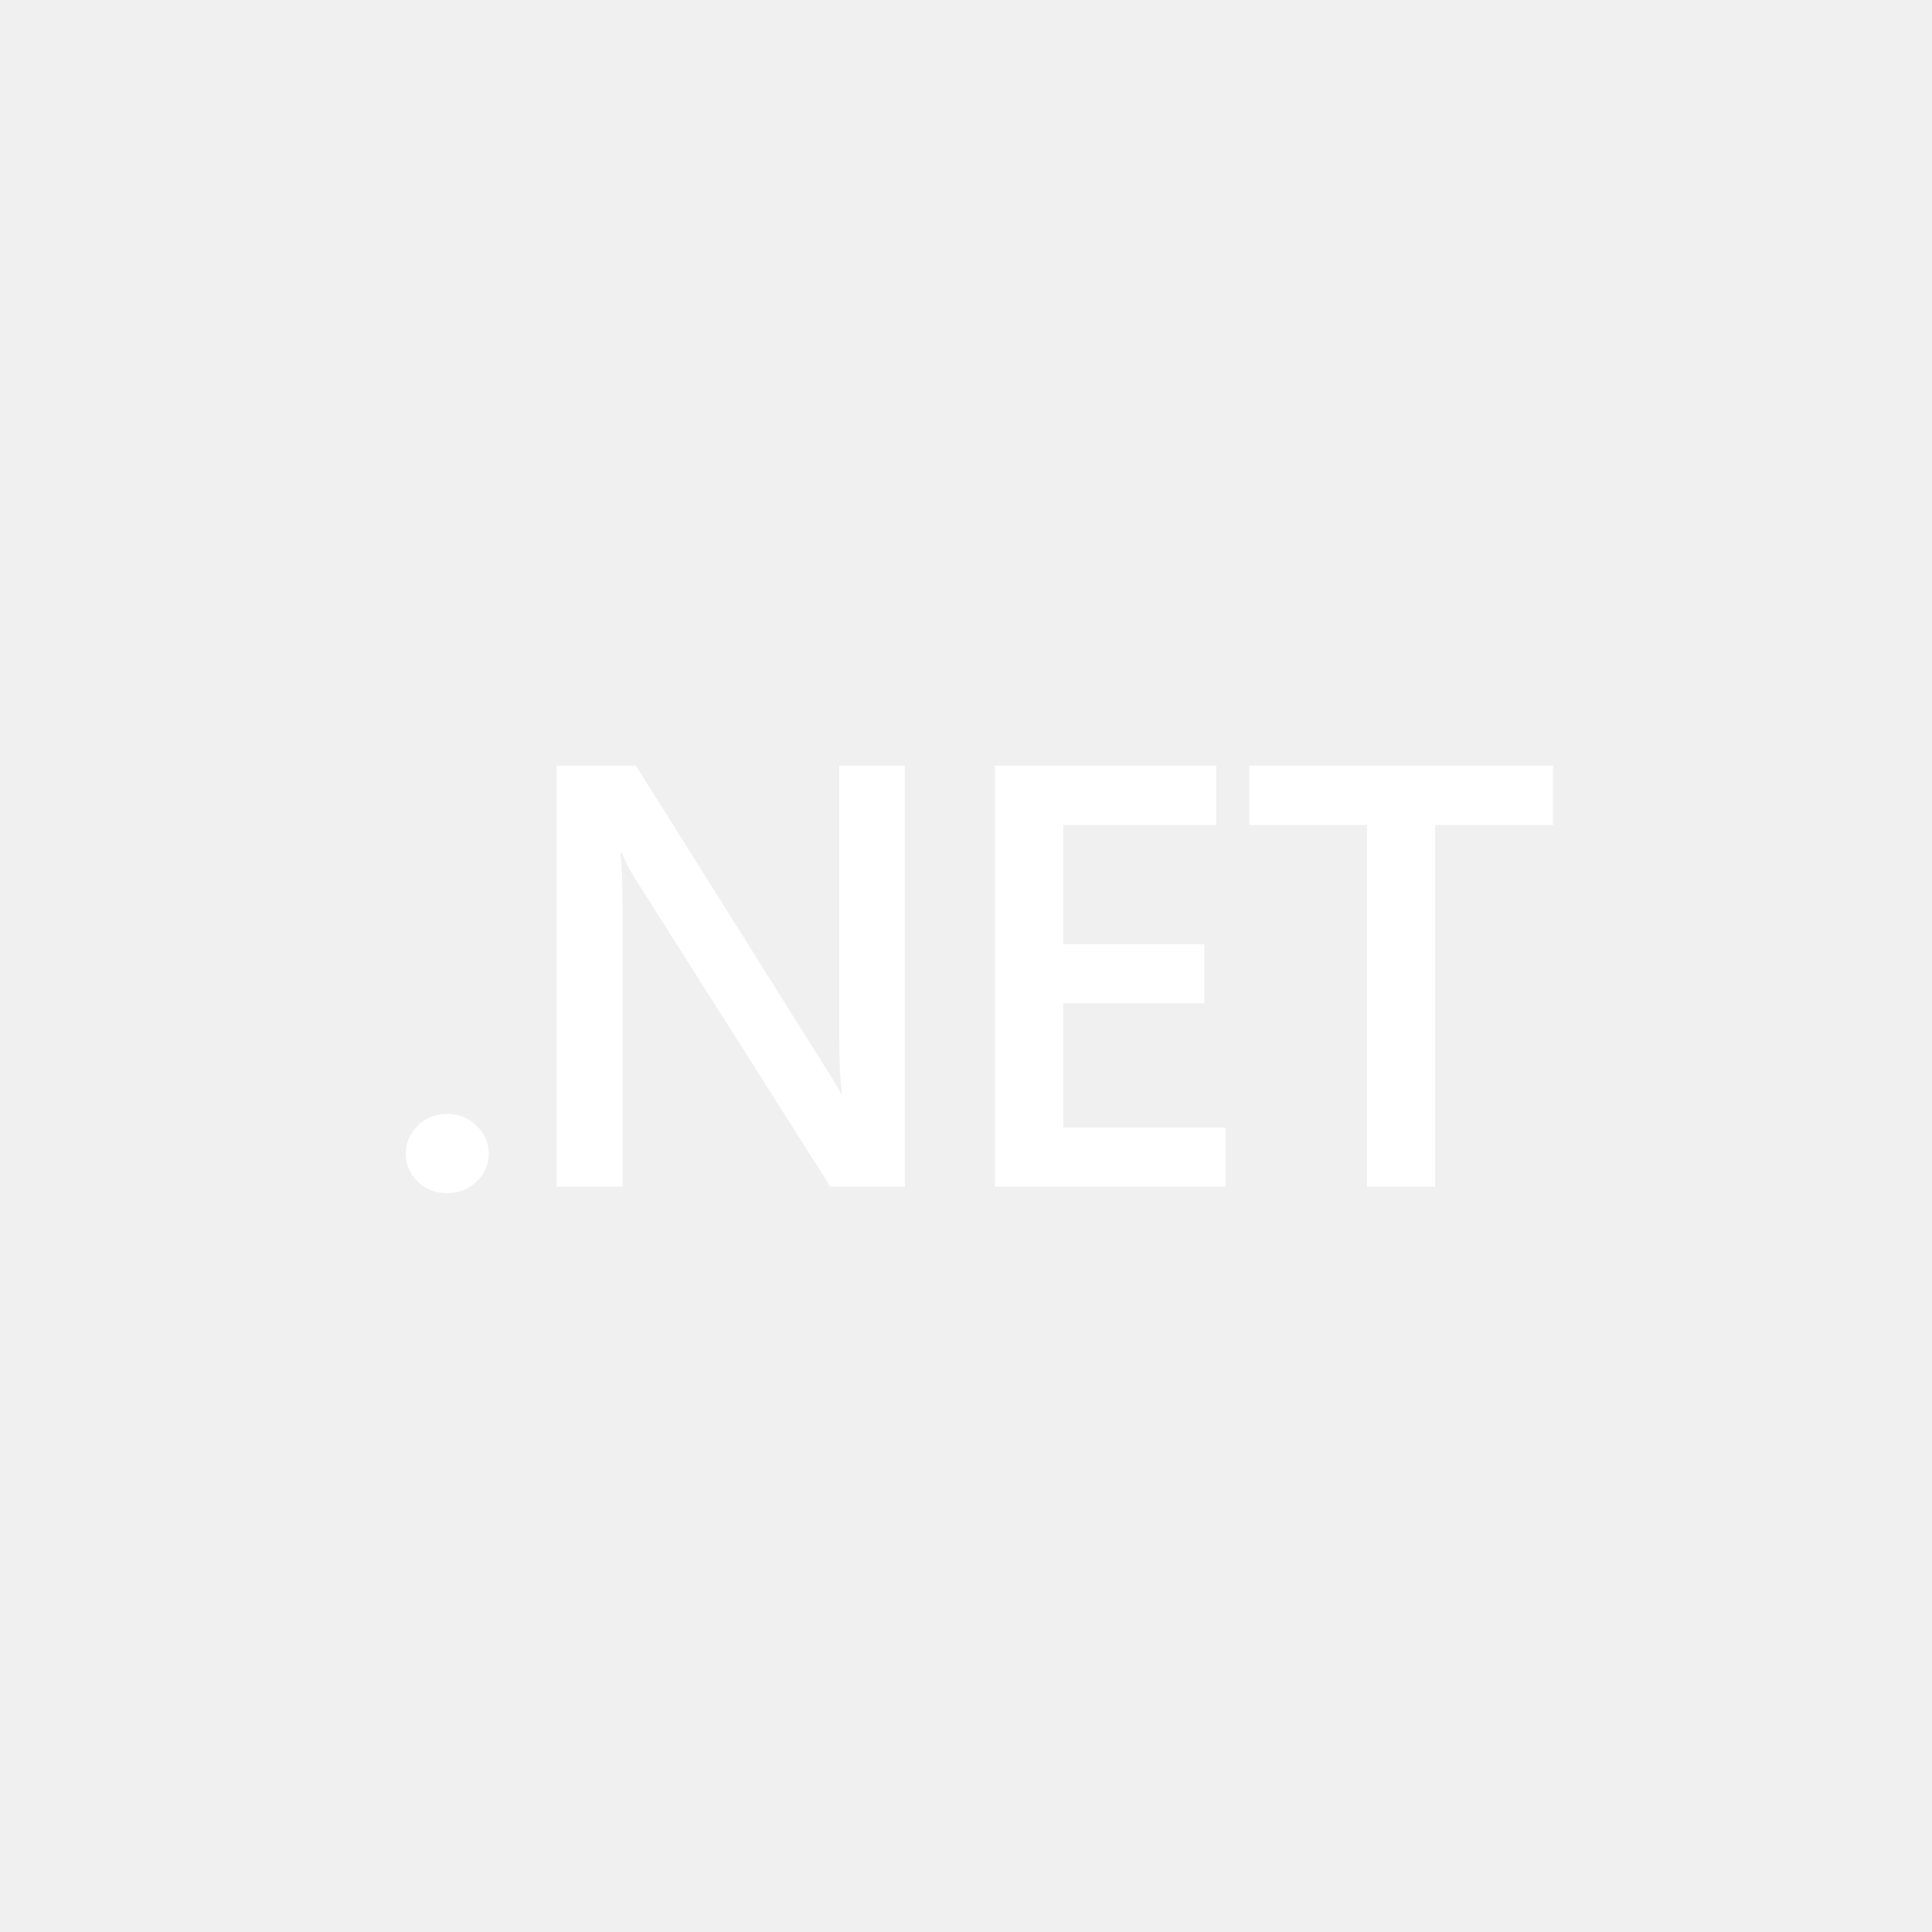
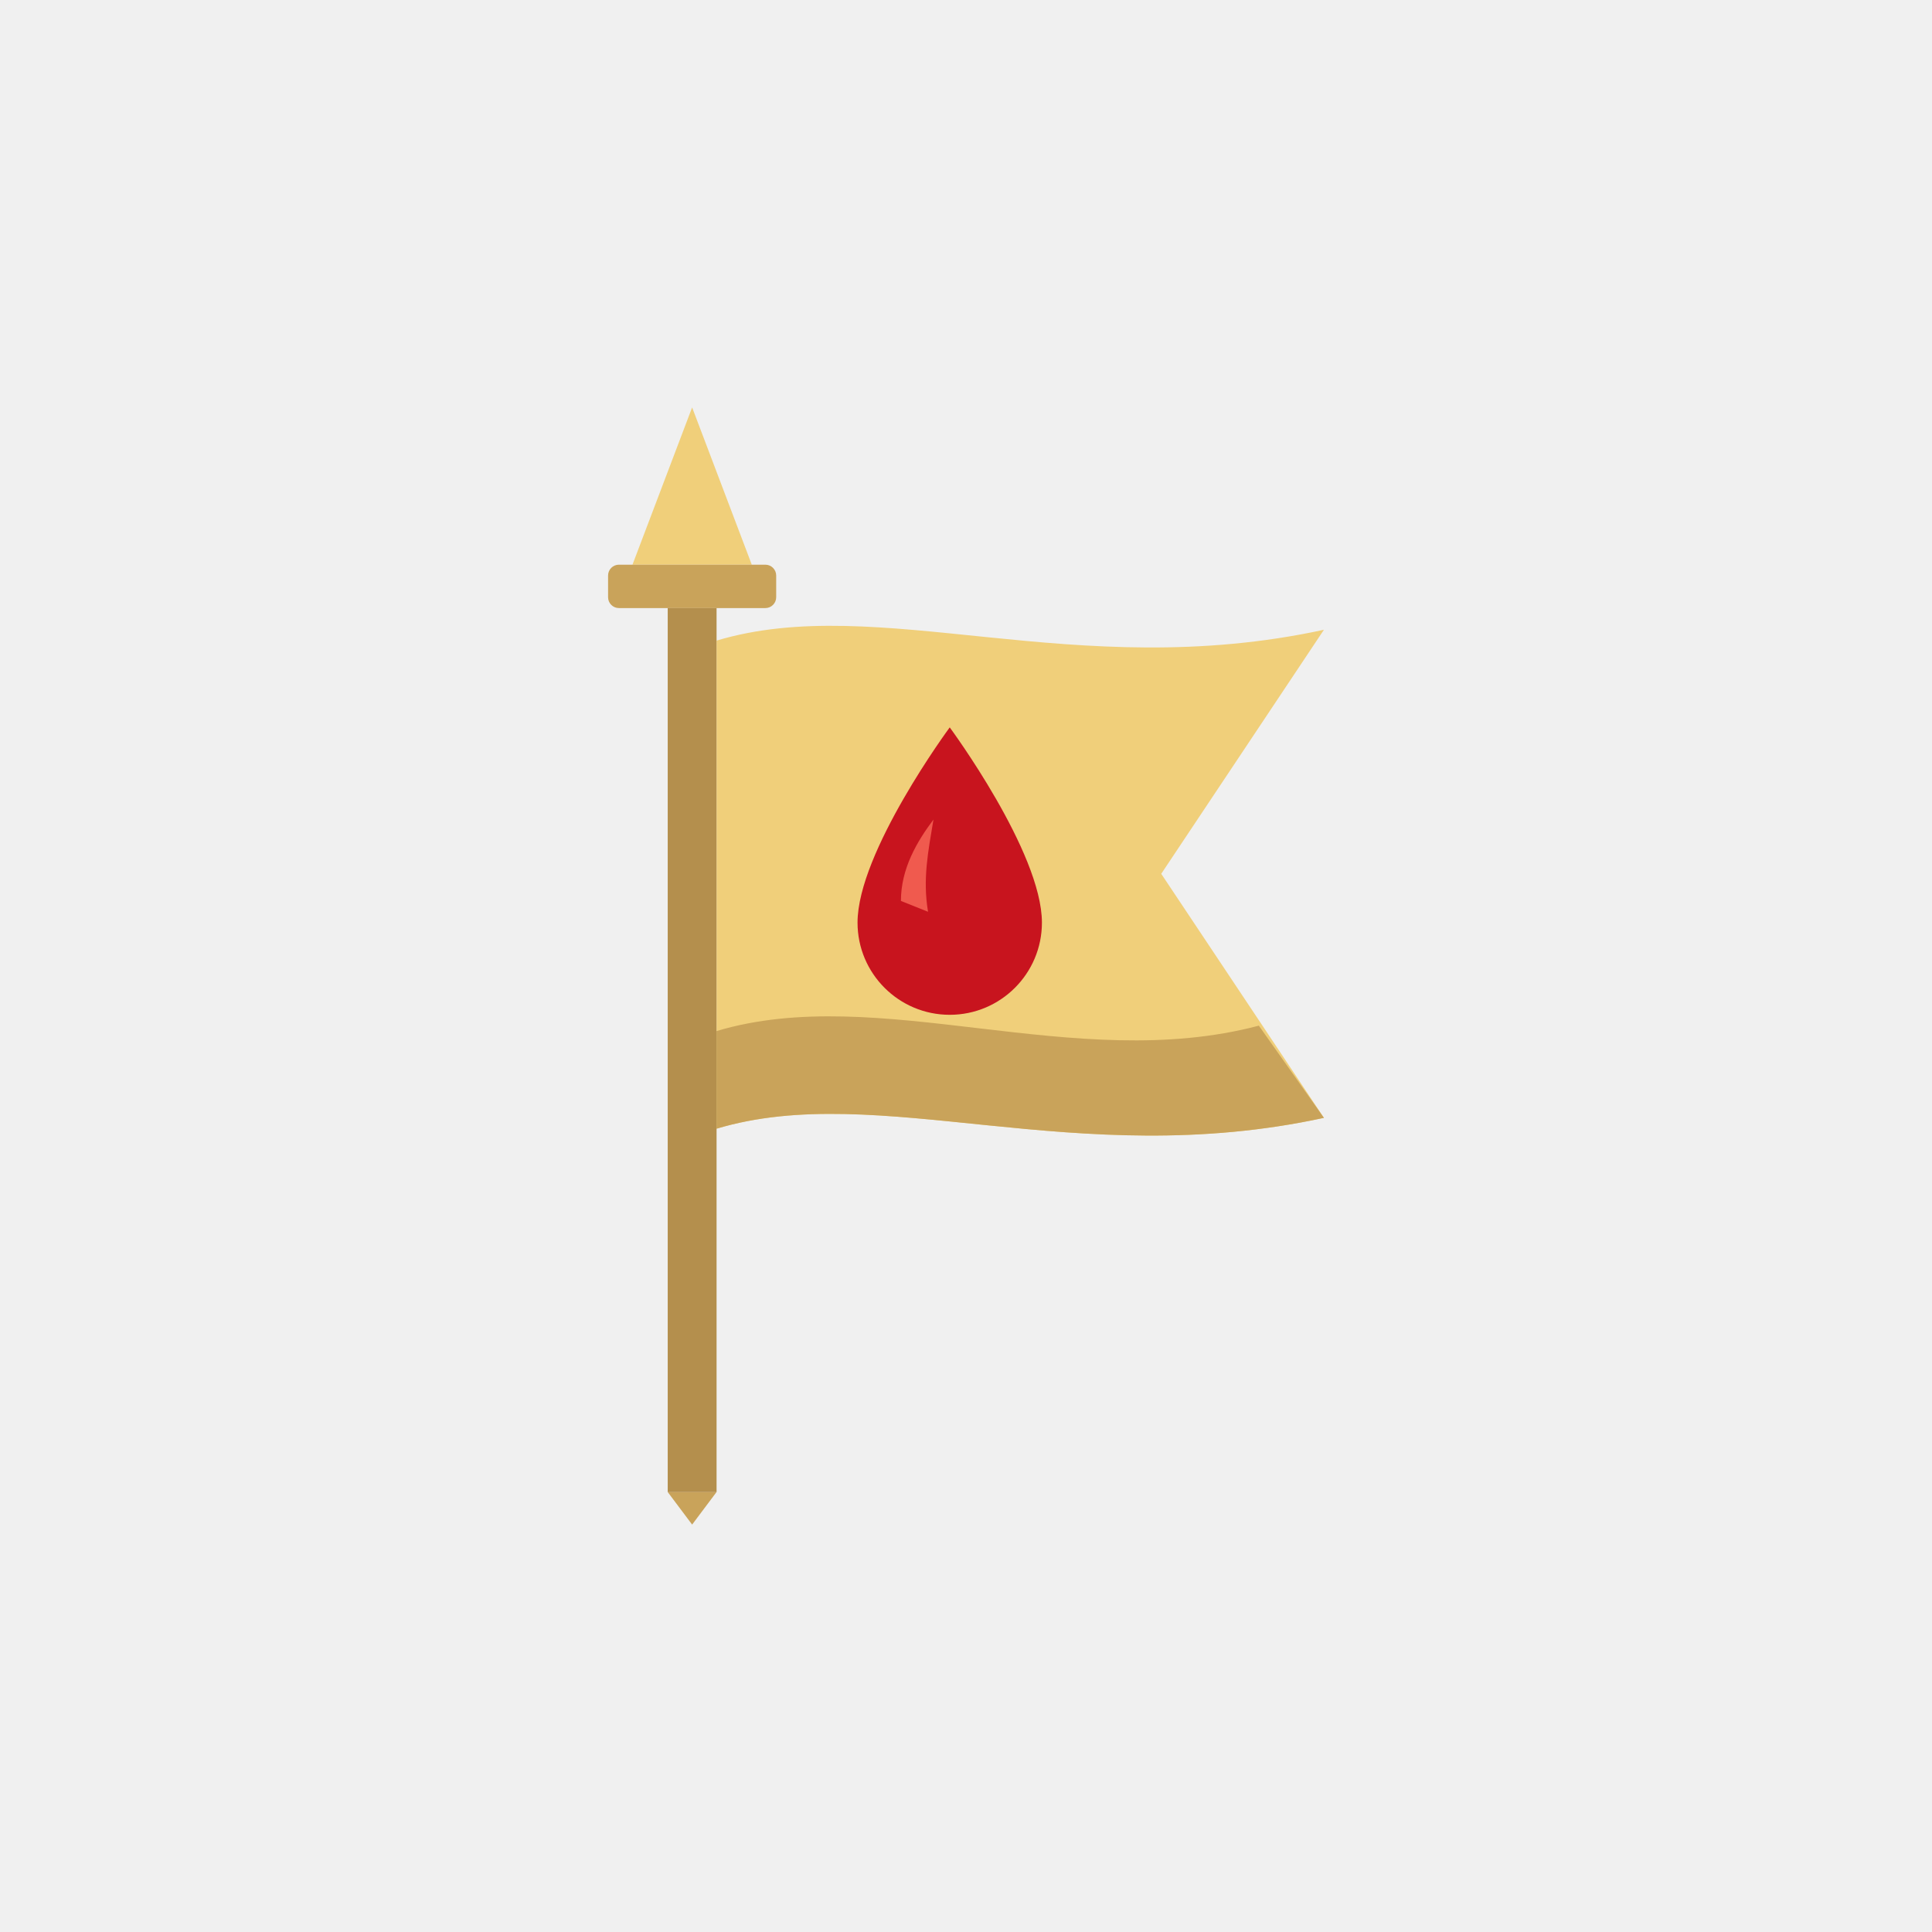
- <svg xmlns="http://www.w3.org/2000/svg" width="456" height="456" viewBox="0 0 456 456" version="1.1" xml:space="preserve" style="fill-rule:evenodd;clip-rule:evenodd;stroke-linejoin:round;stroke-miterlimit:2;">
-   <path d="m 105.5,281.609 c -2.703,0 -5.001,-0.9 -6.893,-2.702 -1.892,-1.848 -2.838,-4.042 -2.838,-6.582 0,-2.587 0.946,-4.804 2.838,-6.652 1.892,-1.848 4.19,-2.772 6.893,-2.772 2.748,0 5.068,0.924 6.96,2.772 1.937,1.848 2.906,4.064 2.906,6.652 0,2.54 -0.968,4.734 -2.906,6.582 -1.892,1.802 -4.212,2.702 -6.96,2.702 z" style="fill:#ffffff;fill-rule:nonzero;stroke-width:0.838" />
-   <path d="M 213.561,280.084 H 195.99 L 149.7,207.054 c -1.171,-1.848 -2.14,-3.765 -2.906,-5.751 h -0.406 c 0.361,2.125 0.541,6.675 0.541,13.65 v 65.132 h -15.543 v -99.36 h 18.719 l 44.737,71.298 c 1.892,2.957 3.109,4.989 3.649,6.098 h 0.27 c -0.45,-2.632 -0.676,-7.09 -0.676,-13.373 v -64.023 h 15.476 z" style="fill:#ffffff;fill-rule:nonzero;stroke-width:0.838" />
-   <path d="m 289.251,280.084 h -54.401 v -99.36 h 52.238 v 13.997 h -36.154 v 28.131 h 33.316 v 13.927 h -33.316 v 29.378 h 38.316 z" style="fill:#ffffff;fill-rule:nonzero;stroke-width:0.838" />
-   <path d="M 366.565,194.721 H 338.722 v 85.363 h -16.084 v -85.363 h -27.775 v -13.997 h 71.701 z" style="fill:#ffffff;fill-rule:nonzero;stroke-width:0.838" />
+ <svg xmlns="http://www.w3.org/2000/svg" width="456" height="456" viewBox="0 0 456 456">
+   <g transform="translate(61.6 70.56) scale(0.64)">
+     <path d="M159 40 L181 98 L137 98 Z" fill="#F0CF7A" />
+     <rect x="128" y="98" width="62" height="16" rx="4" fill="#C9A35A" />
+     <rect x="150" y="114" width="18" height="326" fill="#C9A35A" />
+     <path d="M150 440 L168 440 L159 452 Z" fill="#C9A35A" />
+     <path d="M168 126 C228 108 300 142 392 122 L332 212 L392 302 C300 322 228 288 168 306 Z" fill="#F0CF7A" />
+     <path d="M168 270 C228 252 300 286 368 268 L392 302 C300 322 228 288 168 306 Z" fill="#C9A35A" />
+     <path d="M254 158 C254 158 220 204 220 230 A34 34 0 0 0 288 230 C288 204 254 158 254 158 Z" fill="#C8141E" />
+     <path d="M236 222 C236 210 242 200 248 192 C246 204 244 214 246 226 Z" fill="#F05A4E" />
+     <rect x="150" y="114" width="18" height="326" fill="#8C6A33" opacity="0.35" />
+   </g>
</svg>
